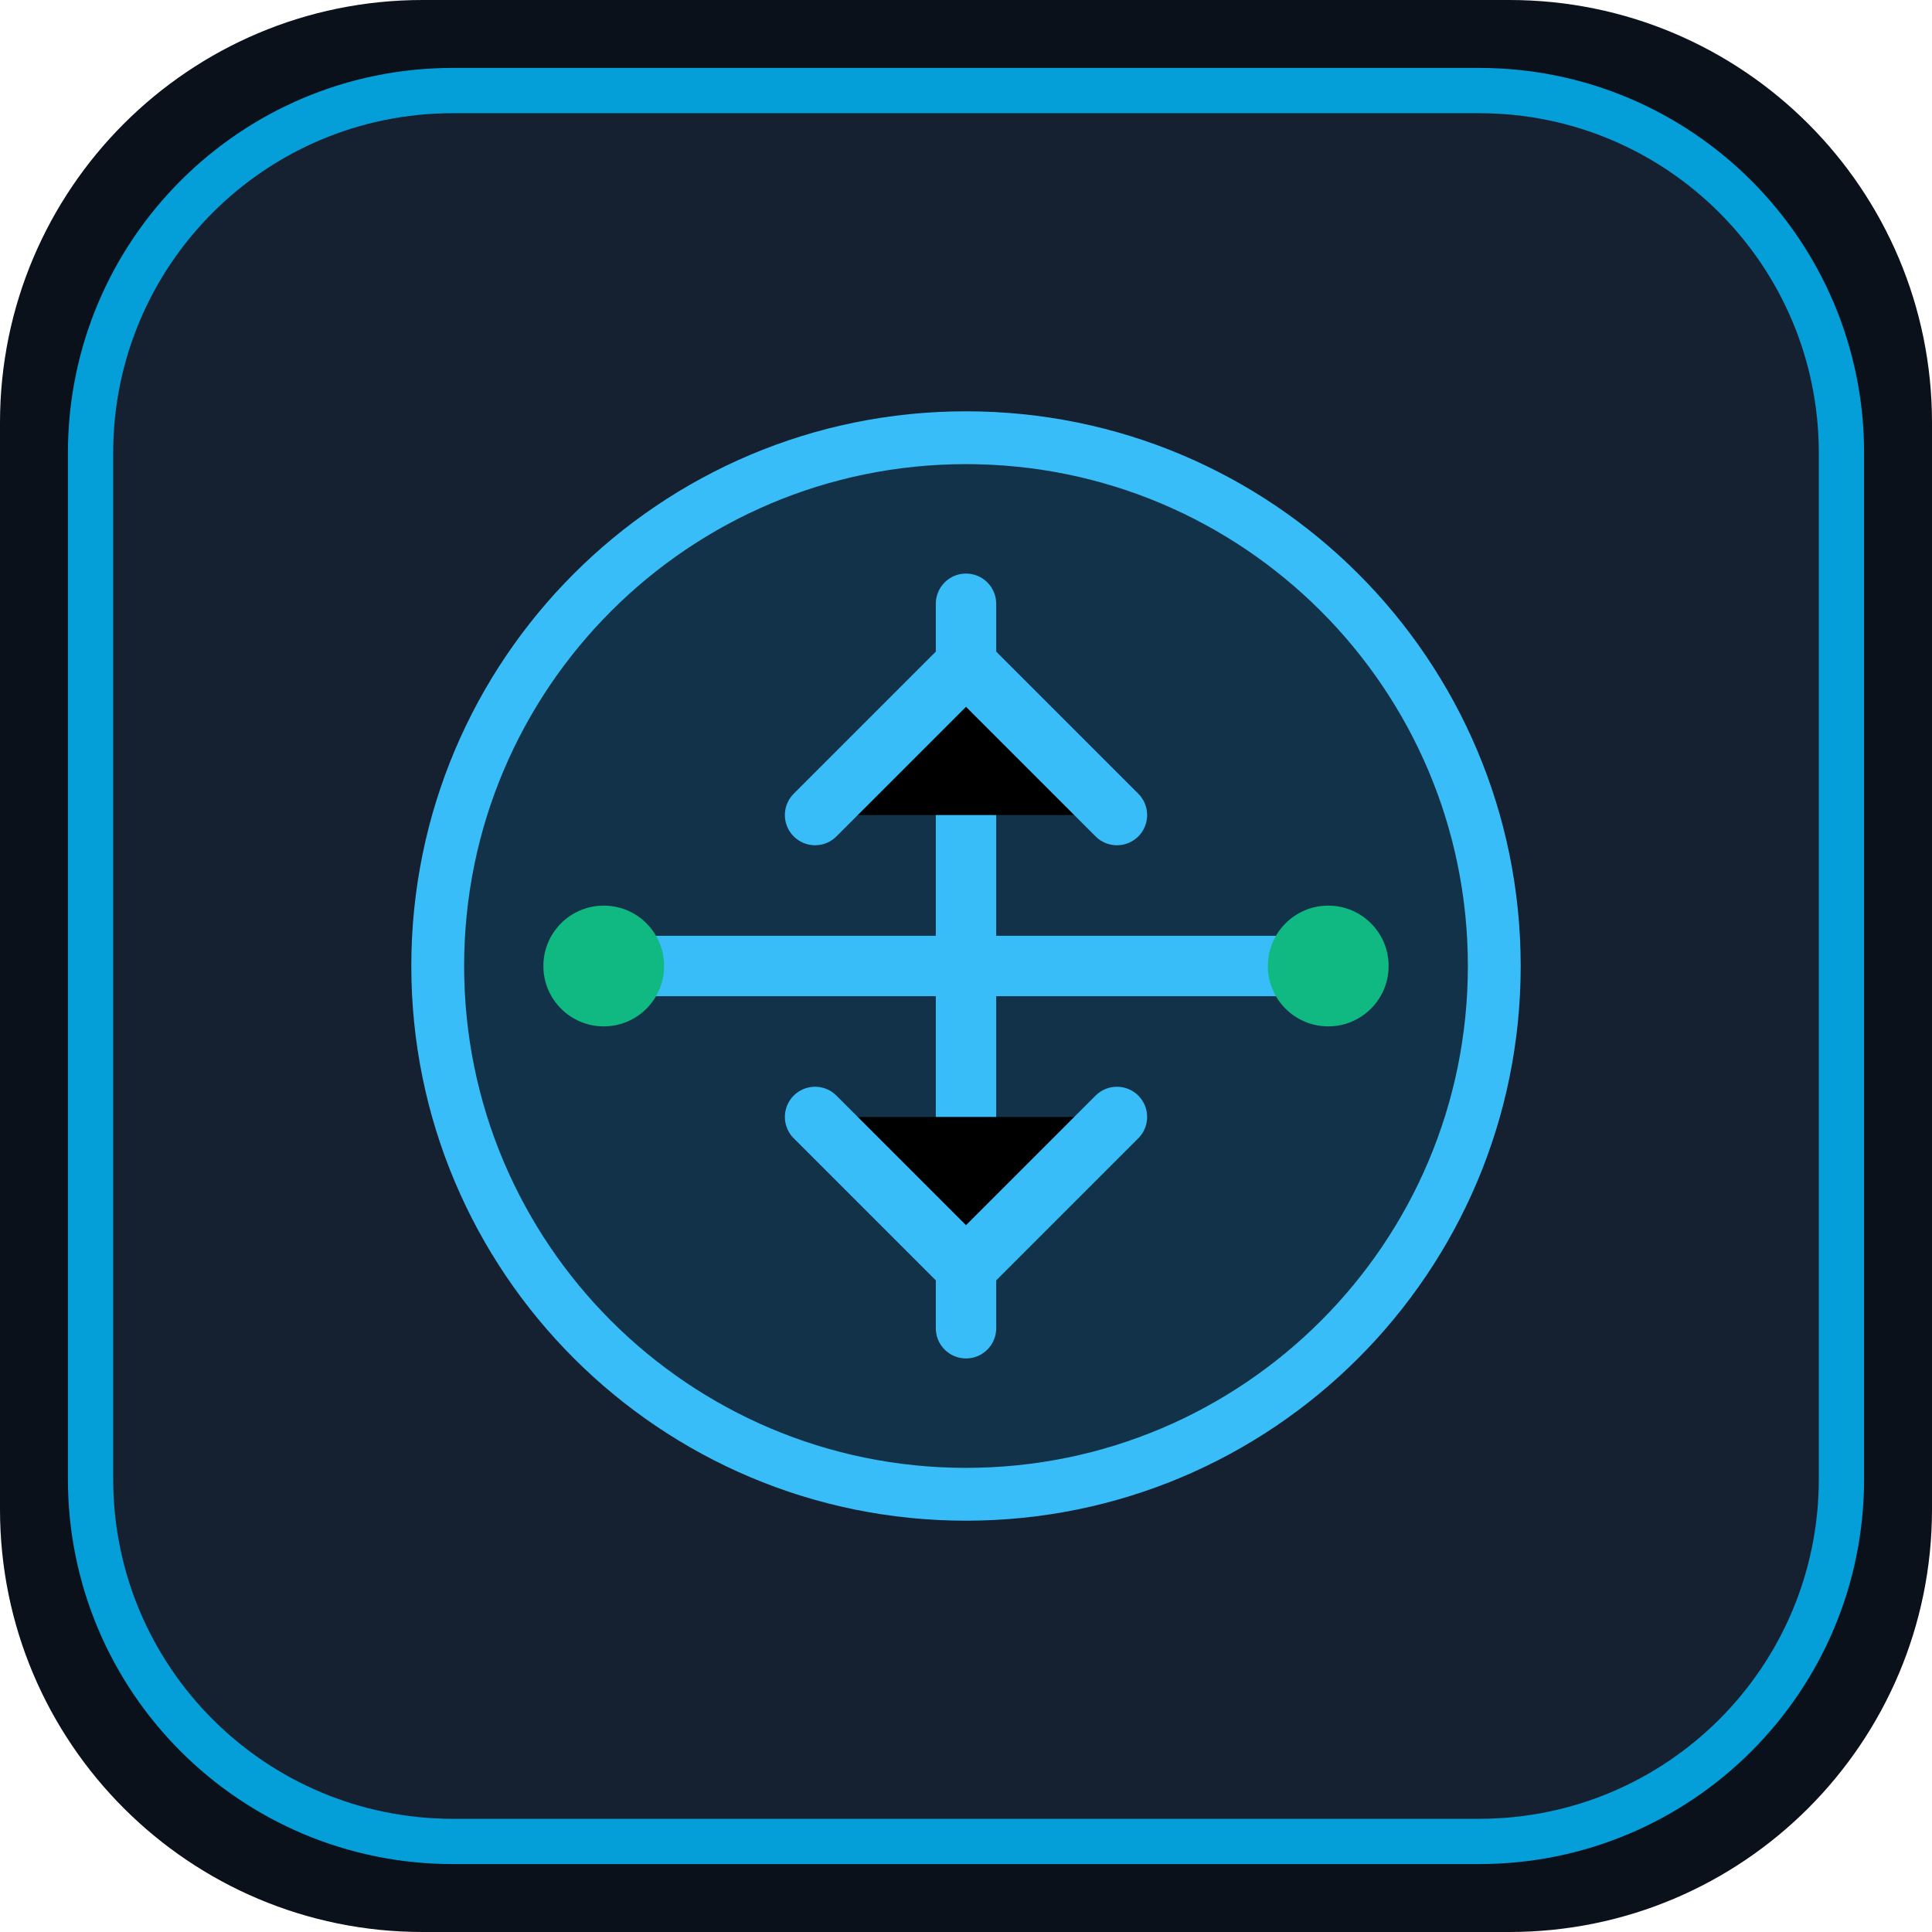
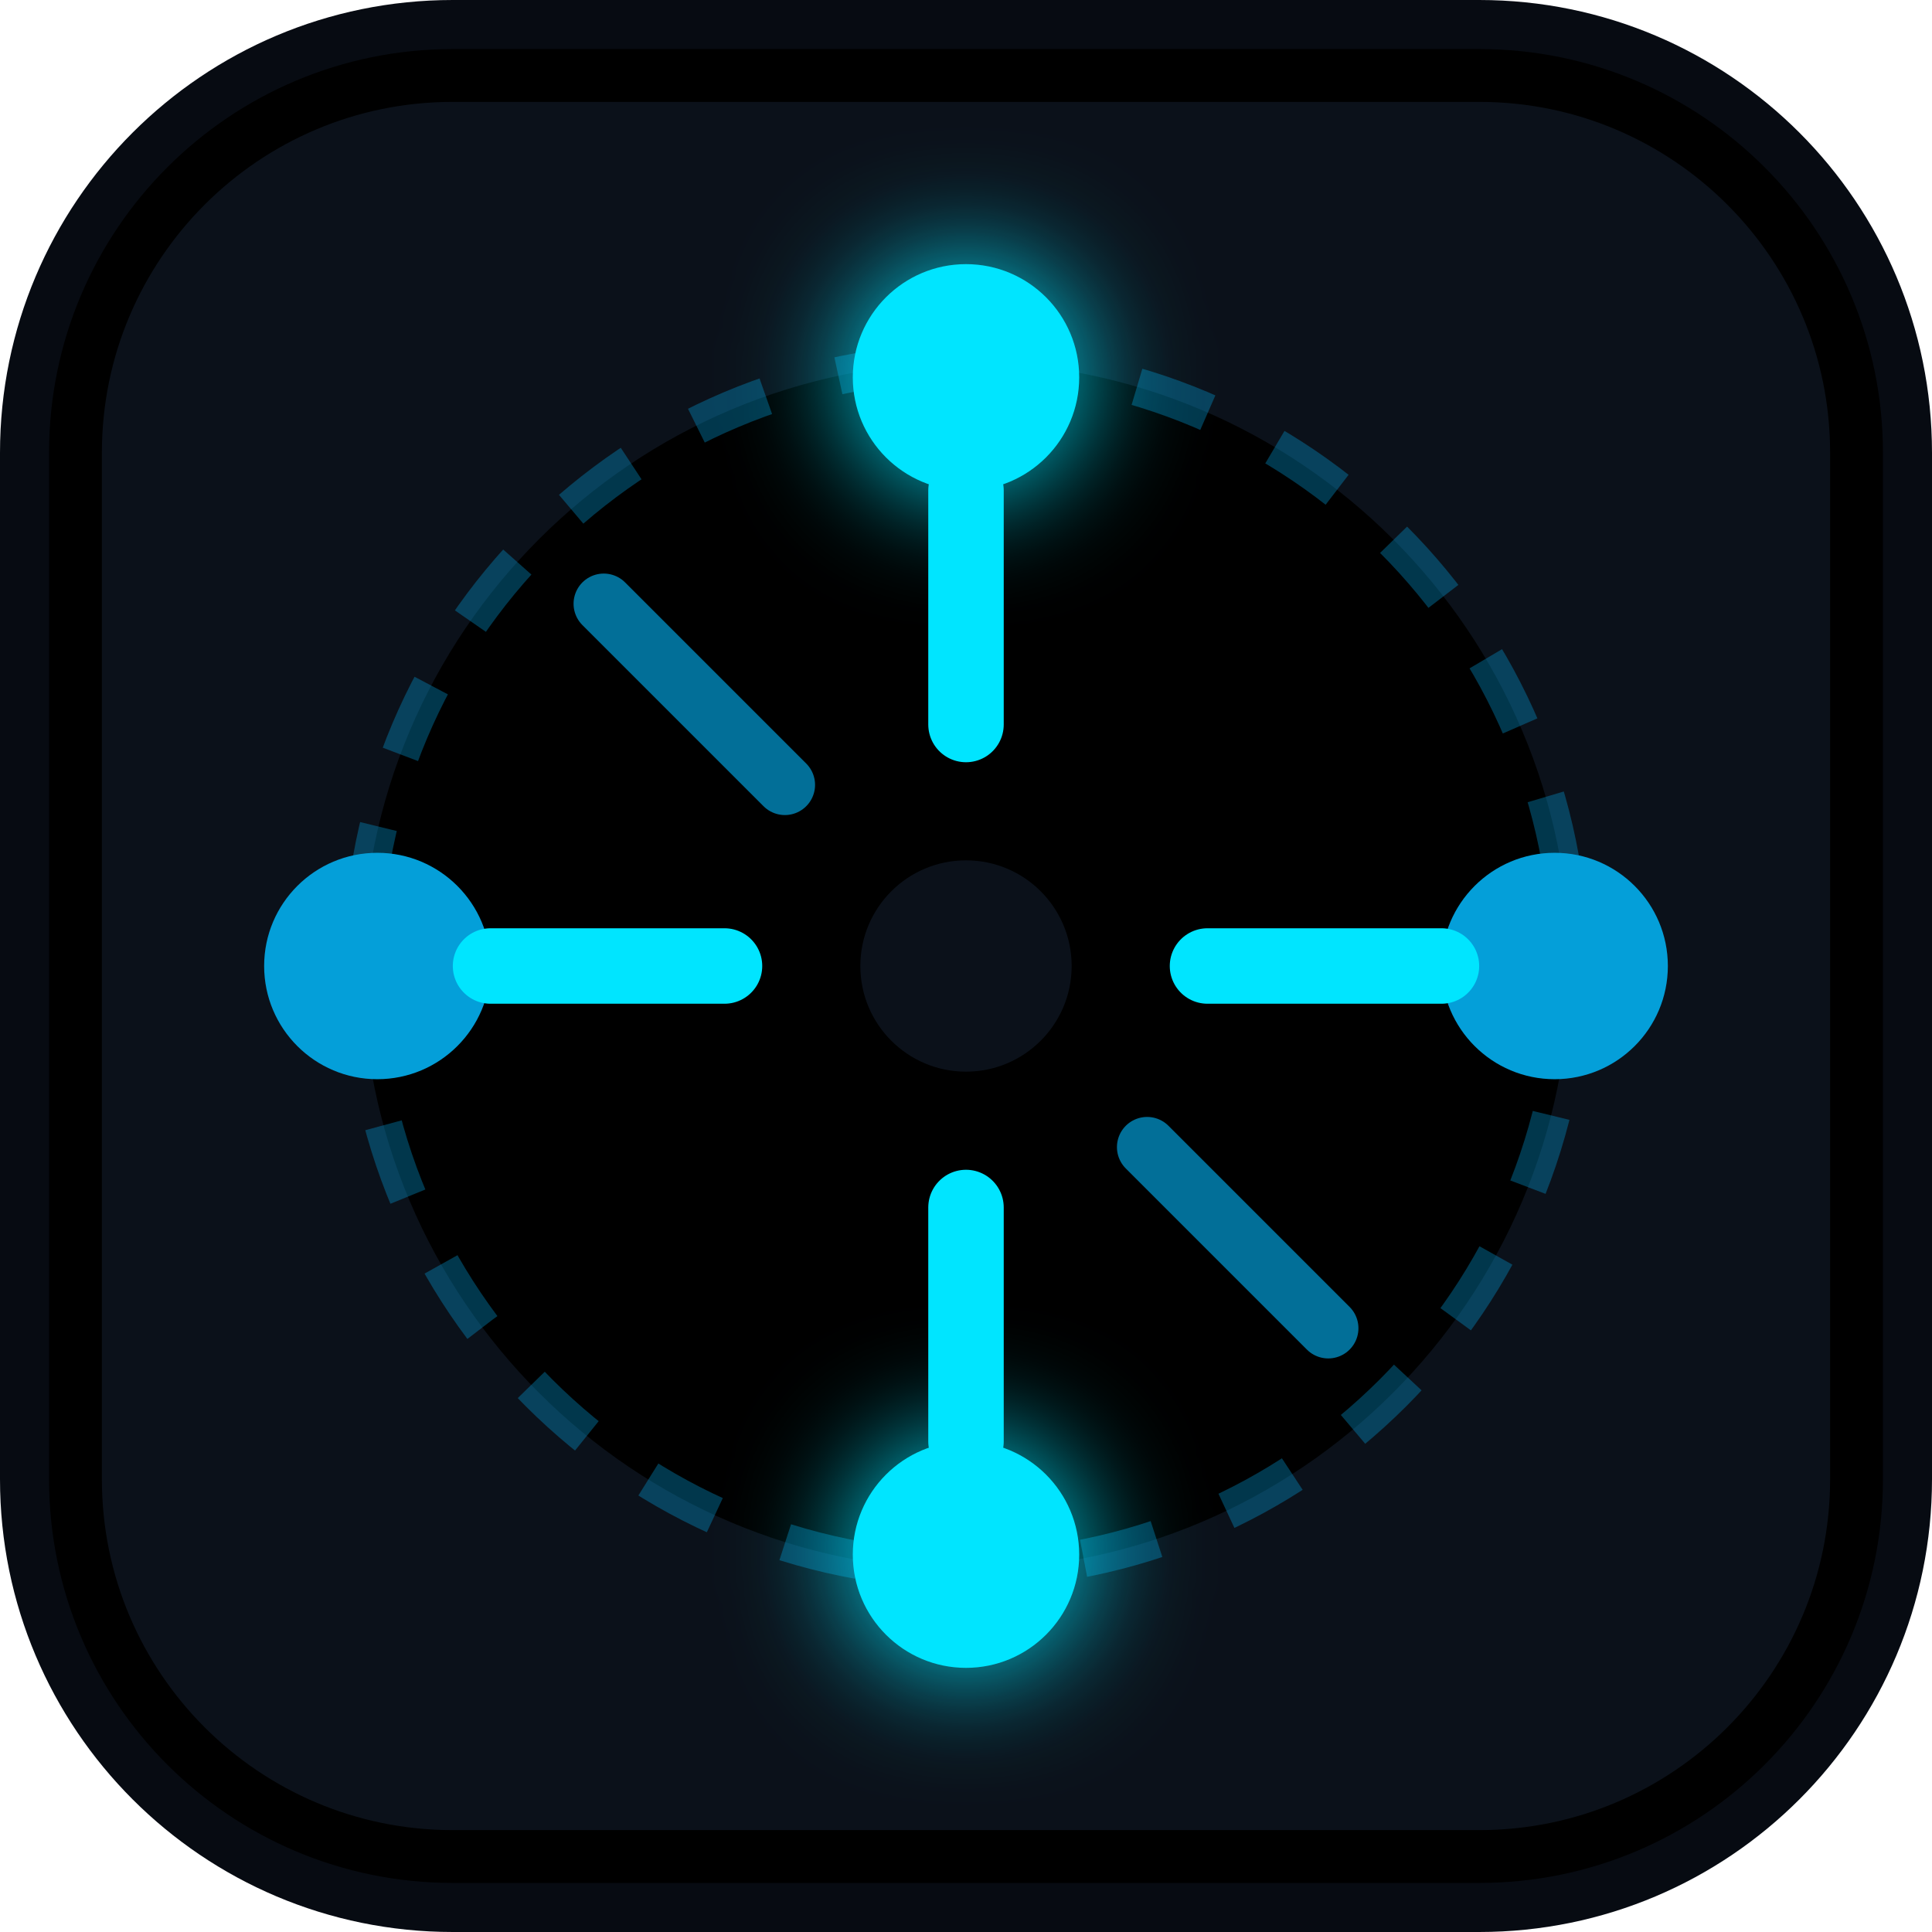
<svg xmlns="http://www.w3.org/2000/svg" viewBox="0 0 512 512" width="100%" height="100%">
-   <rect width="512" height="512" rx="112" fill="#0b111a" />
-   <rect x="24" y="24" width="464" height="464" rx="96" fill="#152030" stroke="#049fd9" stroke-width="12" />
-   <circle cx="256" cy="256" r="140" fill="#049fd9" fill-opacity="0.15" stroke="#38bdf8" stroke-width="14" />
-   <path d="M256 160v192m-96-96h192" stroke="#38bdf8" stroke-width="16" stroke-linecap="round" />
-   <path d="M216 216l40-40 40 40m-80 80l40 40 40-40" stroke="#38bdf8" stroke-width="16" stroke-linecap="round" stroke-linejoin="round" />
-   <circle cx="160" cy="256" r="16" fill="#10b981" />
-   <circle cx="352" cy="256" r="16" fill="#10b981" />
+   <defs>
+     <linearGradient id="cnGradient512" x1="40" y1="40" x2="472" y2="472" gradientUnits="userSpaceOnUse">
+       <stop stopColor="#00E5FF" />
+       <stop offset="0.5" stopColor="#049FD9" />
+       <stop offset="1" stopColor="#2563EB" />
+     </linearGradient>
+     <filter id="cnGlow512" x="-20%" y="-20%" width="140%" height="140%" filterUnits="userSpaceOnUse">
+       <feGaussianBlur stdDeviation="16" result="blur" />
+       <feComposite in="SourceGraphic" in2="blur" operator="over" />
+     </filter>
+   </defs>
+   <rect width="512" height="512" rx="120" fill="#070B12" />
+   <rect x="20" y="20" width="472" height="472" rx="100" fill="#0B111A" stroke="url(#cnGradient512)" stroke-width="14" />
+   <circle cx="256" cy="256" r="160" stroke="#049FD9" stroke-width="10" stroke-opacity="0.35" stroke-dasharray="20 20" />
+   <circle cx="256" cy="256" r="64" fill="url(#cnGradient512)" />
+   <circle cx="256" cy="256" r="28" fill="#0B111A" />
+   <circle cx="256" cy="100" r="30" fill="#00E5FF" filter="url(#cnGlow512)" />
+   <circle cx="256" cy="412" r="30" fill="#00E5FF" filter="url(#cnGlow512)" />
+   <circle cx="100" cy="256" r="30" fill="#049FD9" />
+   <circle cx="412" cy="256" r="30" fill="#049FD9" />
+   <path d="M256 130v62m0 128v62M130 256h62m128 0h62" stroke="#00E5FF" stroke-width="20" stroke-linecap="round" />
+   <path d="M160 160l48 48m144 144l-48-48" stroke="#049FD9" stroke-width="16" stroke-linecap="round" stroke-opacity="0.7" />
</svg>
